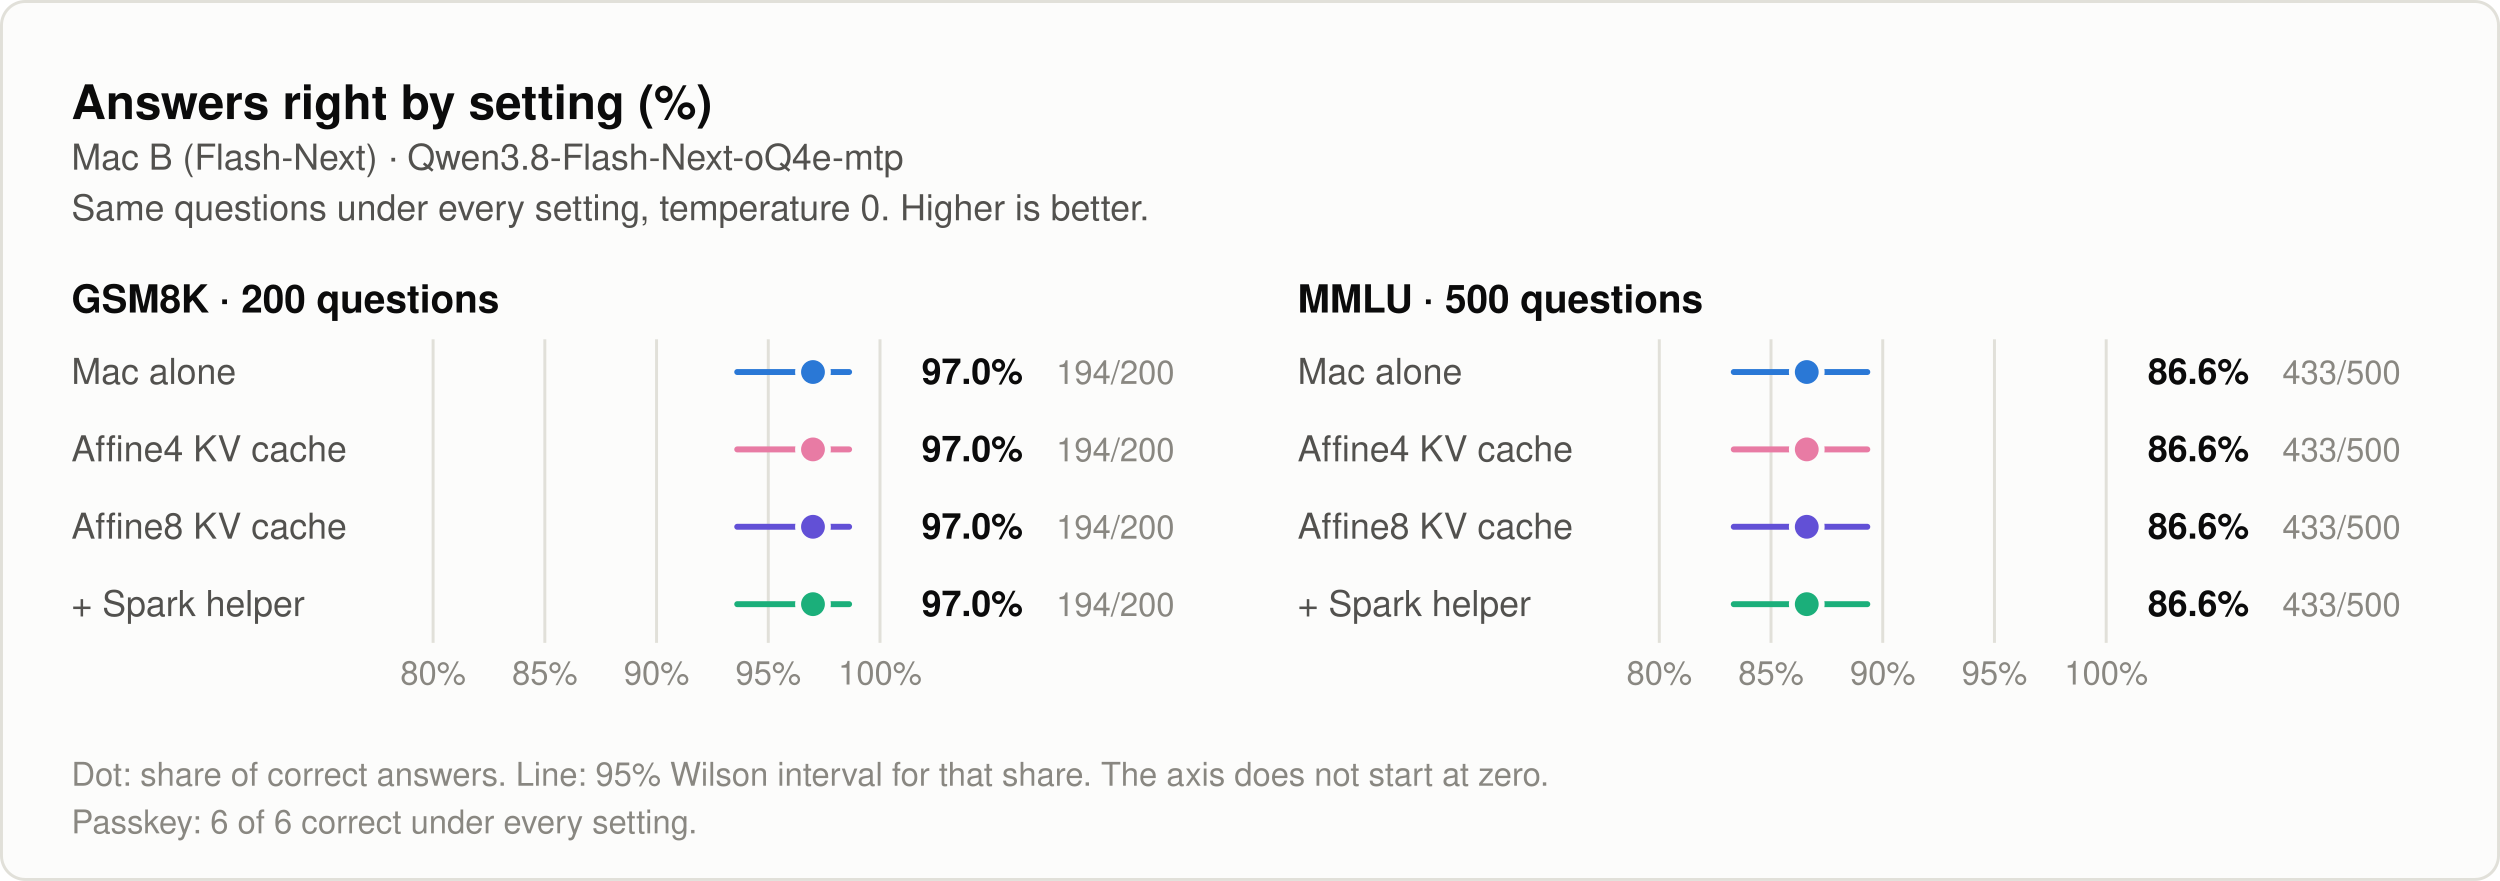
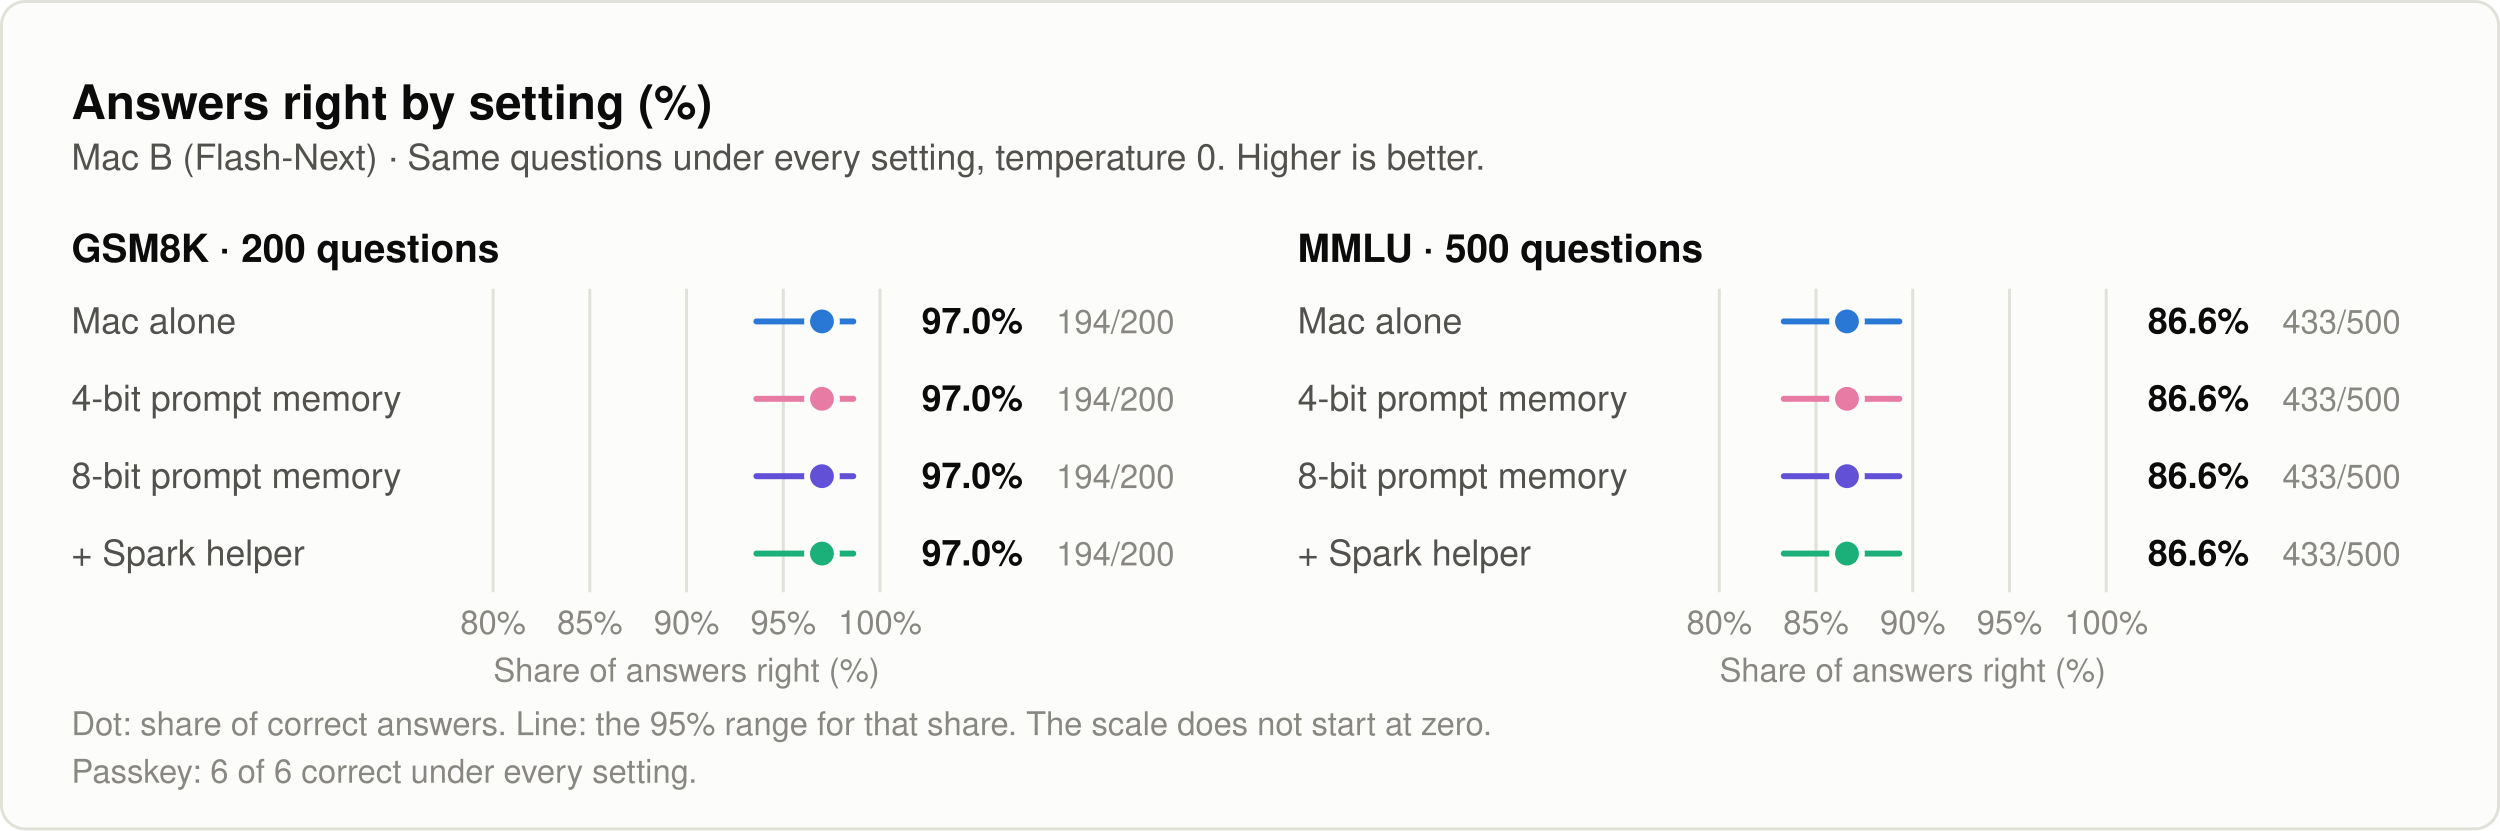
- <svg xmlns="http://www.w3.org/2000/svg" width="840" height="296" viewBox="0 0 840 296" role="img" aria-label="Answers right by setting (%) Mac B (Flash-Next) · Qwen3.8-Flash-Next-oQ4e-mtp Same questions under every setting, temperature 0. Higher is better." font-family="system-ui, -apple-system, 'Segoe UI', Helvetica, Arial, sans-serif">
-   <rect x="0.5" y="0.5" width="839" height="295" fill="#fcfcfb" rx="8" stroke="#e1e0d9" stroke-width="1" />
+ <svg xmlns="http://www.w3.org/2000/svg" width="840" height="279" viewBox="0 0 840 279" role="img" aria-label="Answers right by setting (%) Mac B (Flash-Next) · Same questions under every setting, temperature 0. Higher is better." font-family="system-ui, -apple-system, 'Segoe UI', Helvetica, Arial, sans-serif">
+   <rect x="0.5" y="0.5" width="839" height="278" fill="#fcfcfb" rx="8" stroke="#e1e0d9" stroke-width="1" />
  <text x="24" y="40" font-size="16" fill="#0b0b0b" font-weight="600">Answers right by setting (%)</text>
-   <text x="24" y="57" font-size="12" fill="#52514e">Mac B (Flash-Next) · Qwen3.8-Flash-Next-oQ4e-mtp</text>
-   <text x="24" y="74" font-size="12" fill="#52514e">Same questions under every setting, temperature 0. Higher is better.</text>
-   <text x="24" y="105" font-size="13" fill="#0b0b0b" font-weight="600">GSM8K · 200 questions</text>
-   <line x1="145.52" y1="114" x2="145.52" y2="216" stroke="#e1e0d9" stroke-width="1" />
-   <text x="145.52" y="230" font-size="11" fill="#898781" text-anchor="middle">80%</text>
-   <line x1="183.06" y1="114" x2="183.06" y2="216" stroke="#e1e0d9" stroke-width="1" />
-   <text x="183.06" y="230" font-size="11" fill="#898781" text-anchor="middle">85%</text>
-   <line x1="220.6" y1="114" x2="220.6" y2="216" stroke="#e1e0d9" stroke-width="1" />
-   <text x="220.6" y="230" font-size="11" fill="#898781" text-anchor="middle">90%</text>
-   <line x1="258.14" y1="114" x2="258.14" y2="216" stroke="#e1e0d9" stroke-width="1" />
-   <text x="258.14" y="230" font-size="11" fill="#898781" text-anchor="middle">95%</text>
-   <line x1="295.68" y1="114" x2="295.68" y2="216" stroke="#e1e0d9" stroke-width="1" />
-   <text x="295.68" y="230" font-size="11" fill="#898781" text-anchor="middle">100%</text>
-   <text x="24" y="129" font-size="12" fill="#52514e">Mac alone</text>
-   <line x1="247.71" y1="125" x2="285.3" y2="125" stroke="#2a78d6" stroke-width="2" stroke-linecap="round" />
-   <circle cx="273.16" cy="125" r="5" fill="#2a78d6" stroke="#fcfcfb" stroke-width="2" />
-   <text x="309.68" y="129" font-size="12" fill="#0b0b0b" font-weight="600">97.0%</text>
-   <text x="354.88" y="129" font-size="11" fill="#898781">194/200</text>
-   <text x="24" y="155" font-size="12" fill="#52514e">Affine4 KV cache</text>
-   <line x1="247.71" y1="151" x2="285.3" y2="151" stroke="#e87ba4" stroke-width="2" stroke-linecap="round" />
-   <circle cx="273.16" cy="151" r="5" fill="#e87ba4" stroke="#fcfcfb" stroke-width="2" />
-   <text x="309.68" y="155" font-size="12" fill="#0b0b0b" font-weight="600">97.0%</text>
-   <text x="354.88" y="155" font-size="11" fill="#898781">194/200</text>
-   <text x="24" y="181" font-size="12" fill="#52514e">Affine8 KV cache</text>
-   <line x1="247.71" y1="177" x2="285.3" y2="177" stroke="#6250d6" stroke-width="2" stroke-linecap="round" />
-   <circle cx="273.16" cy="177" r="5" fill="#6250d6" stroke="#fcfcfb" stroke-width="2" />
-   <text x="309.68" y="181" font-size="12" fill="#0b0b0b" font-weight="600">97.0%</text>
-   <text x="354.88" y="181" font-size="11" fill="#898781">194/200</text>
-   <text x="24" y="207" font-size="12" fill="#52514e">+ Spark helper</text>
-   <line x1="247.71" y1="203" x2="285.3" y2="203" stroke="#1baf7a" stroke-width="2" stroke-linecap="round" />
-   <circle cx="273.16" cy="203" r="5" fill="#1baf7a" stroke="#fcfcfb" stroke-width="2" />
-   <text x="309.68" y="207" font-size="12" fill="#0b0b0b" font-weight="600">97.0%</text>
-   <text x="354.88" y="207" font-size="11" fill="#898781">194/200</text>
-   <text x="436" y="105" font-size="13" fill="#0b0b0b" font-weight="600">MMLU · 500 questions</text>
-   <line x1="557.52" y1="114" x2="557.52" y2="216" stroke="#e1e0d9" stroke-width="1" />
-   <text x="557.52" y="230" font-size="11" fill="#898781" text-anchor="middle">80%</text>
-   <line x1="595.06" y1="114" x2="595.06" y2="216" stroke="#e1e0d9" stroke-width="1" />
-   <text x="595.06" y="230" font-size="11" fill="#898781" text-anchor="middle">85%</text>
-   <line x1="632.6" y1="114" x2="632.6" y2="216" stroke="#e1e0d9" stroke-width="1" />
-   <text x="632.6" y="230" font-size="11" fill="#898781" text-anchor="middle">90%</text>
-   <line x1="670.14" y1="114" x2="670.14" y2="216" stroke="#e1e0d9" stroke-width="1" />
-   <text x="670.14" y="230" font-size="11" fill="#898781" text-anchor="middle">95%</text>
-   <line x1="707.68" y1="114" x2="707.68" y2="216" stroke="#e1e0d9" stroke-width="1" />
-   <text x="707.68" y="230" font-size="11" fill="#898781" text-anchor="middle">100%</text>
-   <text x="436" y="129" font-size="12" fill="#52514e">Mac alone</text>
-   <line x1="582.55" y1="125" x2="627.41" y2="125" stroke="#2a78d6" stroke-width="2" stroke-linecap="round" />
-   <circle cx="607.07" cy="125" r="5" fill="#2a78d6" stroke="#fcfcfb" stroke-width="2" />
-   <text x="721.68" y="129" font-size="12" fill="#0b0b0b" font-weight="600">86.6%</text>
-   <text x="766.88" y="129" font-size="11" fill="#898781">433/500</text>
-   <text x="436" y="155" font-size="12" fill="#52514e">Affine4 KV cache</text>
-   <line x1="582.55" y1="151" x2="627.41" y2="151" stroke="#e87ba4" stroke-width="2" stroke-linecap="round" />
-   <circle cx="607.07" cy="151" r="5" fill="#e87ba4" stroke="#fcfcfb" stroke-width="2" />
-   <text x="721.68" y="155" font-size="12" fill="#0b0b0b" font-weight="600">86.6%</text>
-   <text x="766.88" y="155" font-size="11" fill="#898781">433/500</text>
-   <text x="436" y="181" font-size="12" fill="#52514e">Affine8 KV cache</text>
-   <line x1="582.55" y1="177" x2="627.41" y2="177" stroke="#6250d6" stroke-width="2" stroke-linecap="round" />
-   <circle cx="607.07" cy="177" r="5" fill="#6250d6" stroke="#fcfcfb" stroke-width="2" />
-   <text x="721.68" y="181" font-size="12" fill="#0b0b0b" font-weight="600">86.6%</text>
-   <text x="766.88" y="181" font-size="11" fill="#898781">433/500</text>
-   <text x="436" y="207" font-size="12" fill="#52514e">+ Spark helper</text>
-   <line x1="582.55" y1="203" x2="627.41" y2="203" stroke="#1baf7a" stroke-width="2" stroke-linecap="round" />
-   <circle cx="607.07" cy="203" r="5" fill="#1baf7a" stroke="#fcfcfb" stroke-width="2" />
-   <text x="721.68" y="207" font-size="12" fill="#0b0b0b" font-weight="600">86.6%</text>
-   <text x="766.88" y="207" font-size="11" fill="#898781">433/500</text>
-   <text x="24" y="264" font-size="11" fill="#898781">Dot: share of correct answers. Line: 95% Wilson interval for that share. The axis does not start at zero.</text>
-   <text x="24" y="280" font-size="11" fill="#898781">Passkey: 6 of 6 correct under every setting.</text>
+   <text x="24" y="57" font-size="12" fill="#52514e">Mac B (Flash-Next) · Same questions under every setting, temperature 0. Higher is better.</text>
+   <text x="24" y="88" font-size="13" fill="#0b0b0b" font-weight="600">GSM8K · 200 questions</text>
+   <line x1="165.68" y1="97" x2="165.68" y2="199" stroke="#e1e0d9" stroke-width="1" />
+   <text x="165.68" y="213" font-size="11" fill="#898781" text-anchor="middle">80%</text>
+   <line x1="198.18" y1="97" x2="198.18" y2="199" stroke="#e1e0d9" stroke-width="1" />
+   <text x="198.18" y="213" font-size="11" fill="#898781" text-anchor="middle">85%</text>
+   <line x1="230.68" y1="97" x2="230.68" y2="199" stroke="#e1e0d9" stroke-width="1" />
+   <text x="230.68" y="213" font-size="11" fill="#898781" text-anchor="middle">90%</text>
+   <line x1="263.18" y1="97" x2="263.18" y2="199" stroke="#e1e0d9" stroke-width="1" />
+   <text x="263.18" y="213" font-size="11" fill="#898781" text-anchor="middle">95%</text>
+   <line x1="295.68" y1="97" x2="295.68" y2="199" stroke="#e1e0d9" stroke-width="1" />
+   <text x="295.68" y="213" font-size="11" fill="#898781" text-anchor="middle">100%</text>
+   <text x="230.68" y="229" font-size="11" fill="#898781" text-anchor="middle">Share of answers right (%)</text>
+   <text x="24" y="112" font-size="12" fill="#52514e">Mac alone</text>
+   <line x1="254.15" y1="108" x2="286.7" y2="108" stroke="#2a78d6" stroke-width="2" stroke-linecap="round" />
+   <circle cx="276.18" cy="108" r="5" fill="#2a78d6" stroke="#fcfcfb" stroke-width="2" />
+   <text x="309.68" y="112" font-size="12" fill="#0b0b0b" font-weight="600">97.0%</text>
+   <text x="354.88" y="112" font-size="11" fill="#898781">194/200</text>
+   <text x="24" y="138" font-size="12" fill="#52514e">4-bit prompt memory</text>
+   <line x1="254.15" y1="134" x2="286.7" y2="134" stroke="#e87ba4" stroke-width="2" stroke-linecap="round" />
+   <circle cx="276.18" cy="134" r="5" fill="#e87ba4" stroke="#fcfcfb" stroke-width="2" />
+   <text x="309.68" y="138" font-size="12" fill="#0b0b0b" font-weight="600">97.0%</text>
+   <text x="354.88" y="138" font-size="11" fill="#898781">194/200</text>
+   <text x="24" y="164" font-size="12" fill="#52514e">8-bit prompt memory</text>
+   <line x1="254.15" y1="160" x2="286.7" y2="160" stroke="#6250d6" stroke-width="2" stroke-linecap="round" />
+   <circle cx="276.18" cy="160" r="5" fill="#6250d6" stroke="#fcfcfb" stroke-width="2" />
+   <text x="309.68" y="164" font-size="12" fill="#0b0b0b" font-weight="600">97.0%</text>
+   <text x="354.88" y="164" font-size="11" fill="#898781">194/200</text>
+   <text x="24" y="190" font-size="12" fill="#52514e">+ Spark helper</text>
+   <line x1="254.15" y1="186" x2="286.7" y2="186" stroke="#1baf7a" stroke-width="2" stroke-linecap="round" />
+   <circle cx="276.18" cy="186" r="5" fill="#1baf7a" stroke="#fcfcfb" stroke-width="2" />
+   <text x="309.68" y="190" font-size="12" fill="#0b0b0b" font-weight="600">97.0%</text>
+   <text x="354.88" y="190" font-size="11" fill="#898781">194/200</text>
+   <text x="436" y="88" font-size="13" fill="#0b0b0b" font-weight="600">MMLU · 500 questions</text>
+   <line x1="577.68" y1="97" x2="577.68" y2="199" stroke="#e1e0d9" stroke-width="1" />
+   <text x="577.68" y="213" font-size="11" fill="#898781" text-anchor="middle">80%</text>
+   <line x1="610.18" y1="97" x2="610.18" y2="199" stroke="#e1e0d9" stroke-width="1" />
+   <text x="610.18" y="213" font-size="11" fill="#898781" text-anchor="middle">85%</text>
+   <line x1="642.68" y1="97" x2="642.68" y2="199" stroke="#e1e0d9" stroke-width="1" />
+   <text x="642.68" y="213" font-size="11" fill="#898781" text-anchor="middle">90%</text>
+   <line x1="675.18" y1="97" x2="675.18" y2="199" stroke="#e1e0d9" stroke-width="1" />
+   <text x="675.18" y="213" font-size="11" fill="#898781" text-anchor="middle">95%</text>
+   <line x1="707.68" y1="97" x2="707.68" y2="199" stroke="#e1e0d9" stroke-width="1" />
+   <text x="707.68" y="213" font-size="11" fill="#898781" text-anchor="middle">100%</text>
+   <text x="642.68" y="229" font-size="11" fill="#898781" text-anchor="middle">Share of answers right (%)</text>
+   <text x="436" y="112" font-size="12" fill="#52514e">Mac alone</text>
+   <line x1="599.35" y1="108" x2="638.19" y2="108" stroke="#2a78d6" stroke-width="2" stroke-linecap="round" />
+   <circle cx="620.58" cy="108" r="5" fill="#2a78d6" stroke="#fcfcfb" stroke-width="2" />
+   <text x="721.68" y="112" font-size="12" fill="#0b0b0b" font-weight="600">86.6%</text>
+   <text x="766.88" y="112" font-size="11" fill="#898781">433/500</text>
+   <text x="436" y="138" font-size="12" fill="#52514e">4-bit prompt memory</text>
+   <line x1="599.35" y1="134" x2="638.19" y2="134" stroke="#e87ba4" stroke-width="2" stroke-linecap="round" />
+   <circle cx="620.58" cy="134" r="5" fill="#e87ba4" stroke="#fcfcfb" stroke-width="2" />
+   <text x="721.68" y="138" font-size="12" fill="#0b0b0b" font-weight="600">86.6%</text>
+   <text x="766.88" y="138" font-size="11" fill="#898781">433/500</text>
+   <text x="436" y="164" font-size="12" fill="#52514e">8-bit prompt memory</text>
+   <line x1="599.35" y1="160" x2="638.19" y2="160" stroke="#6250d6" stroke-width="2" stroke-linecap="round" />
+   <circle cx="620.58" cy="160" r="5" fill="#6250d6" stroke="#fcfcfb" stroke-width="2" />
+   <text x="721.68" y="164" font-size="12" fill="#0b0b0b" font-weight="600">86.6%</text>
+   <text x="766.88" y="164" font-size="11" fill="#898781">433/500</text>
+   <text x="436" y="190" font-size="12" fill="#52514e">+ Spark helper</text>
+   <line x1="599.35" y1="186" x2="638.19" y2="186" stroke="#1baf7a" stroke-width="2" stroke-linecap="round" />
+   <circle cx="620.58" cy="186" r="5" fill="#1baf7a" stroke="#fcfcfb" stroke-width="2" />
+   <text x="721.68" y="190" font-size="12" fill="#0b0b0b" font-weight="600">86.6%</text>
+   <text x="766.88" y="190" font-size="11" fill="#898781">433/500</text>
+   <text x="24" y="247" font-size="11" fill="#898781">Dot: share of correct answers. Line: the 95% range for that share. The scale does not start at zero.</text>
+   <text x="24" y="263" font-size="11" fill="#898781">Passkey: 6 of 6 correct under every setting.</text>
</svg>
